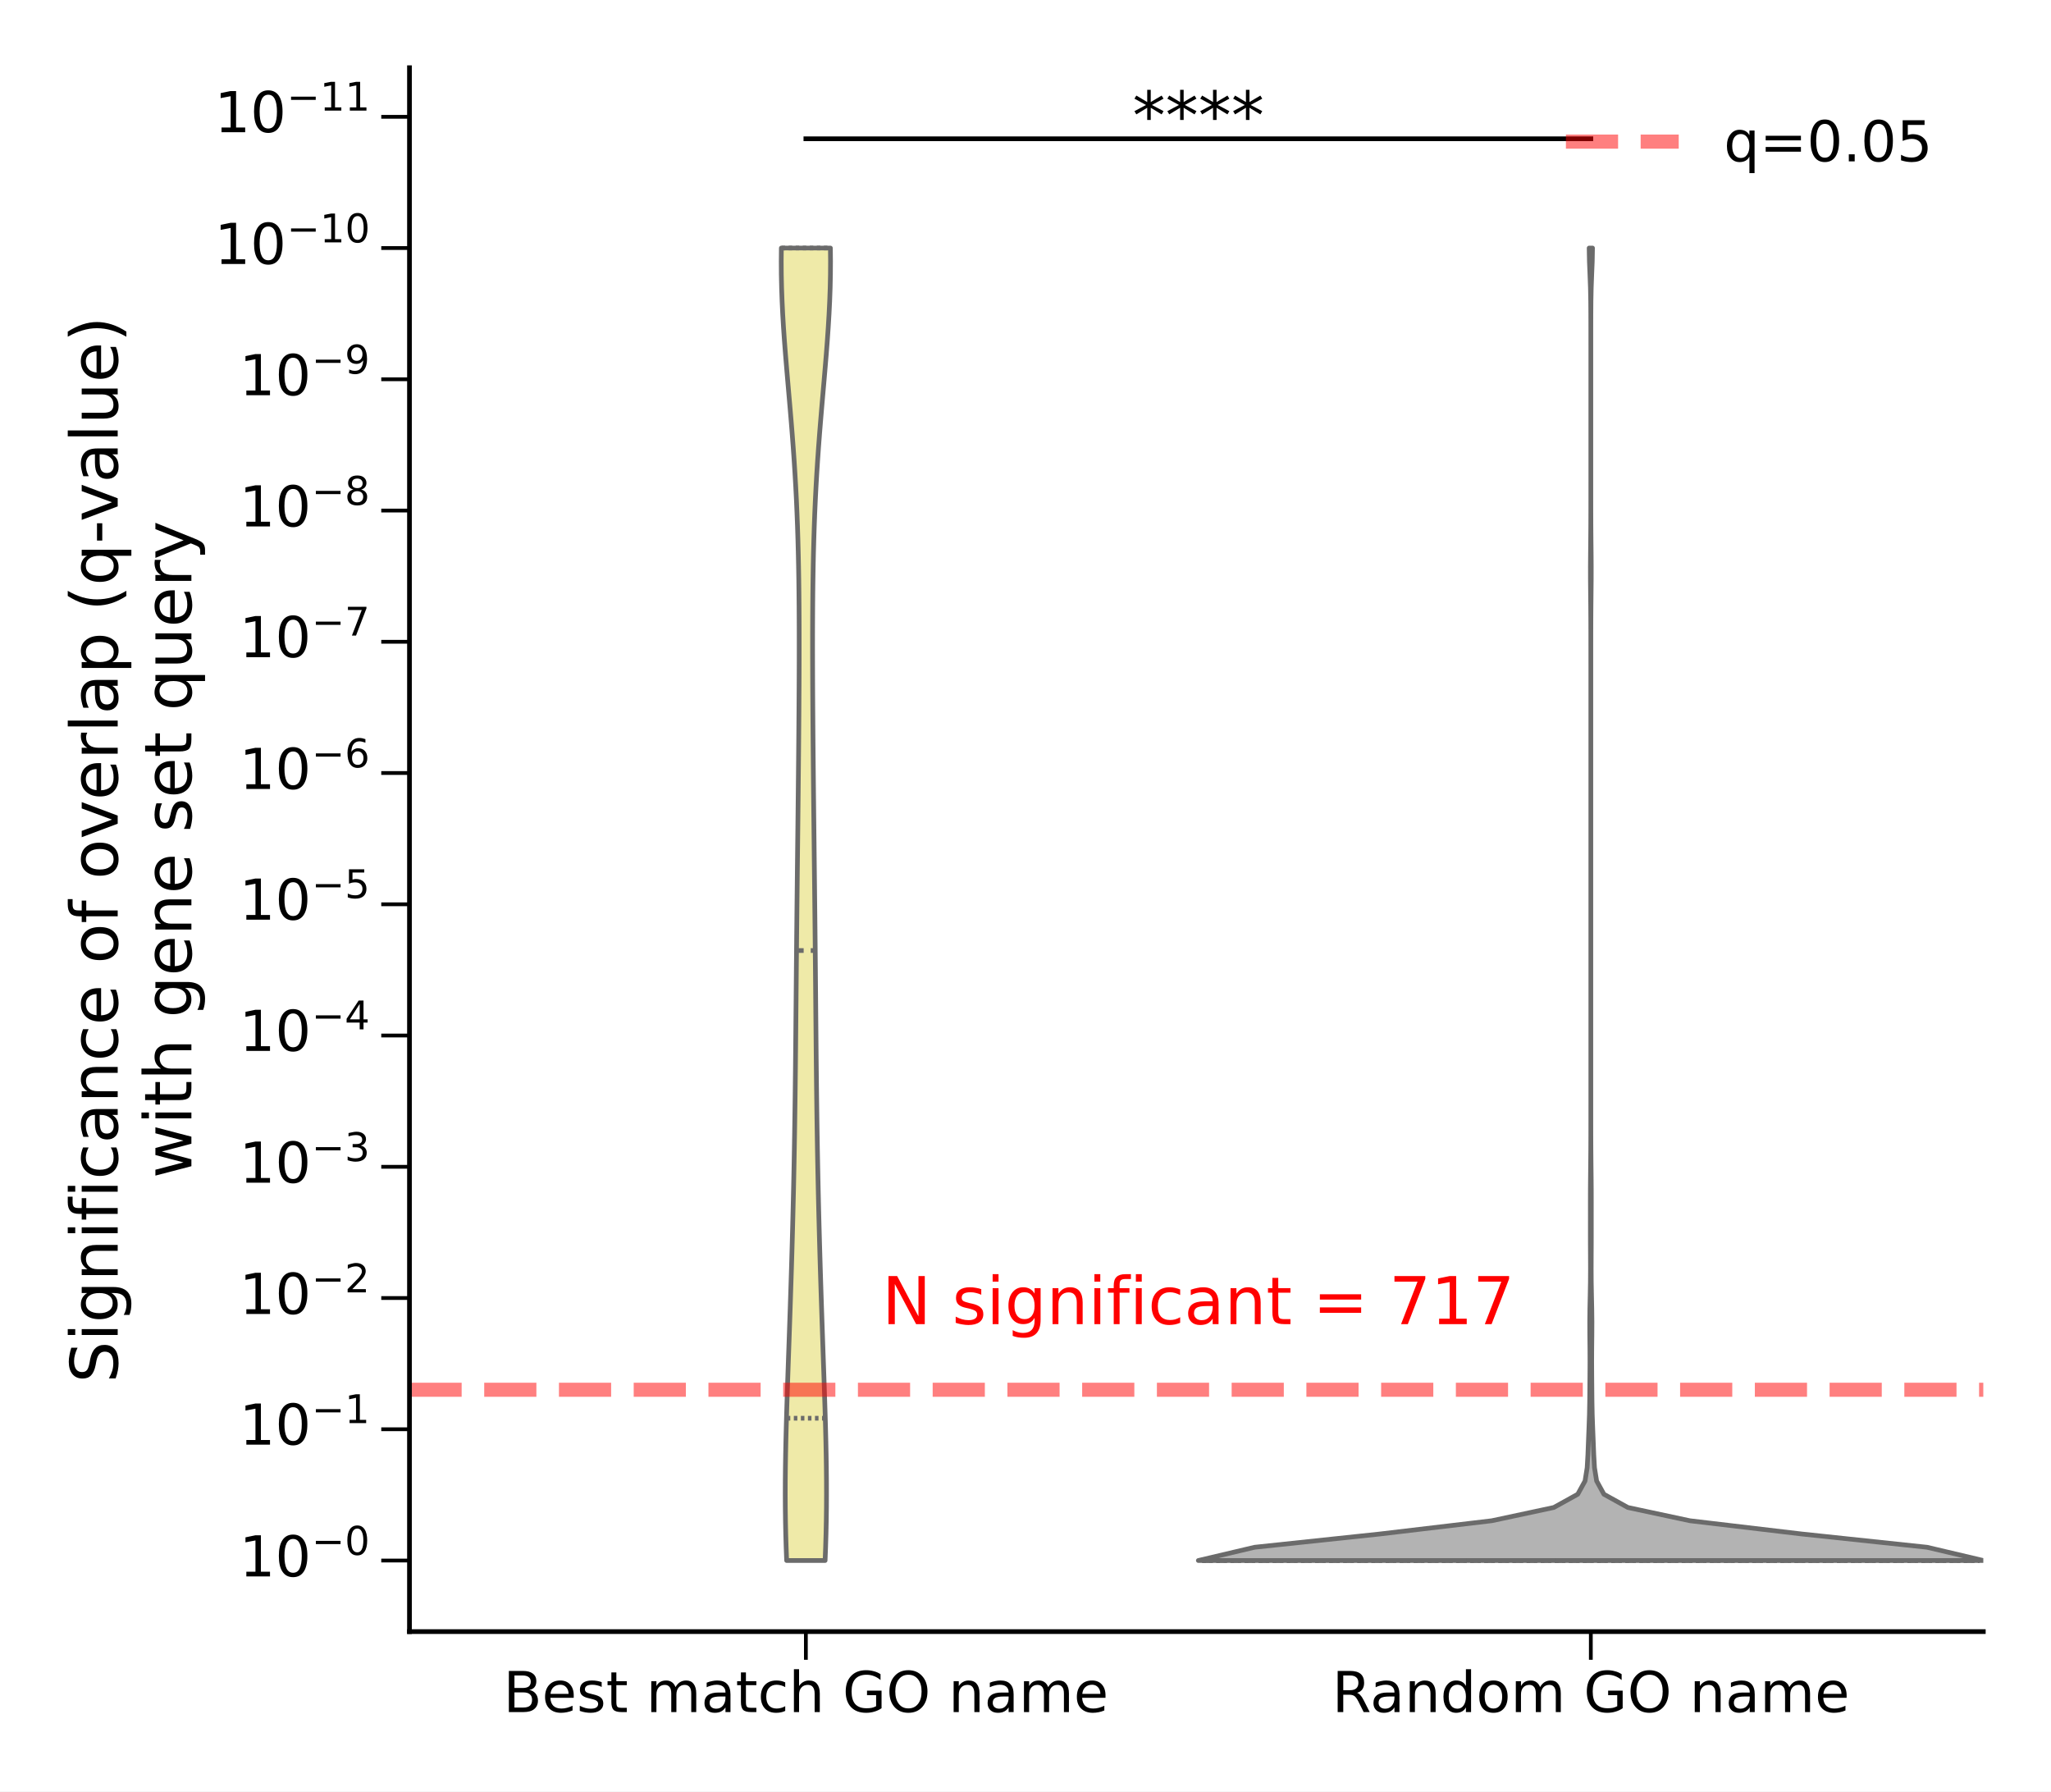
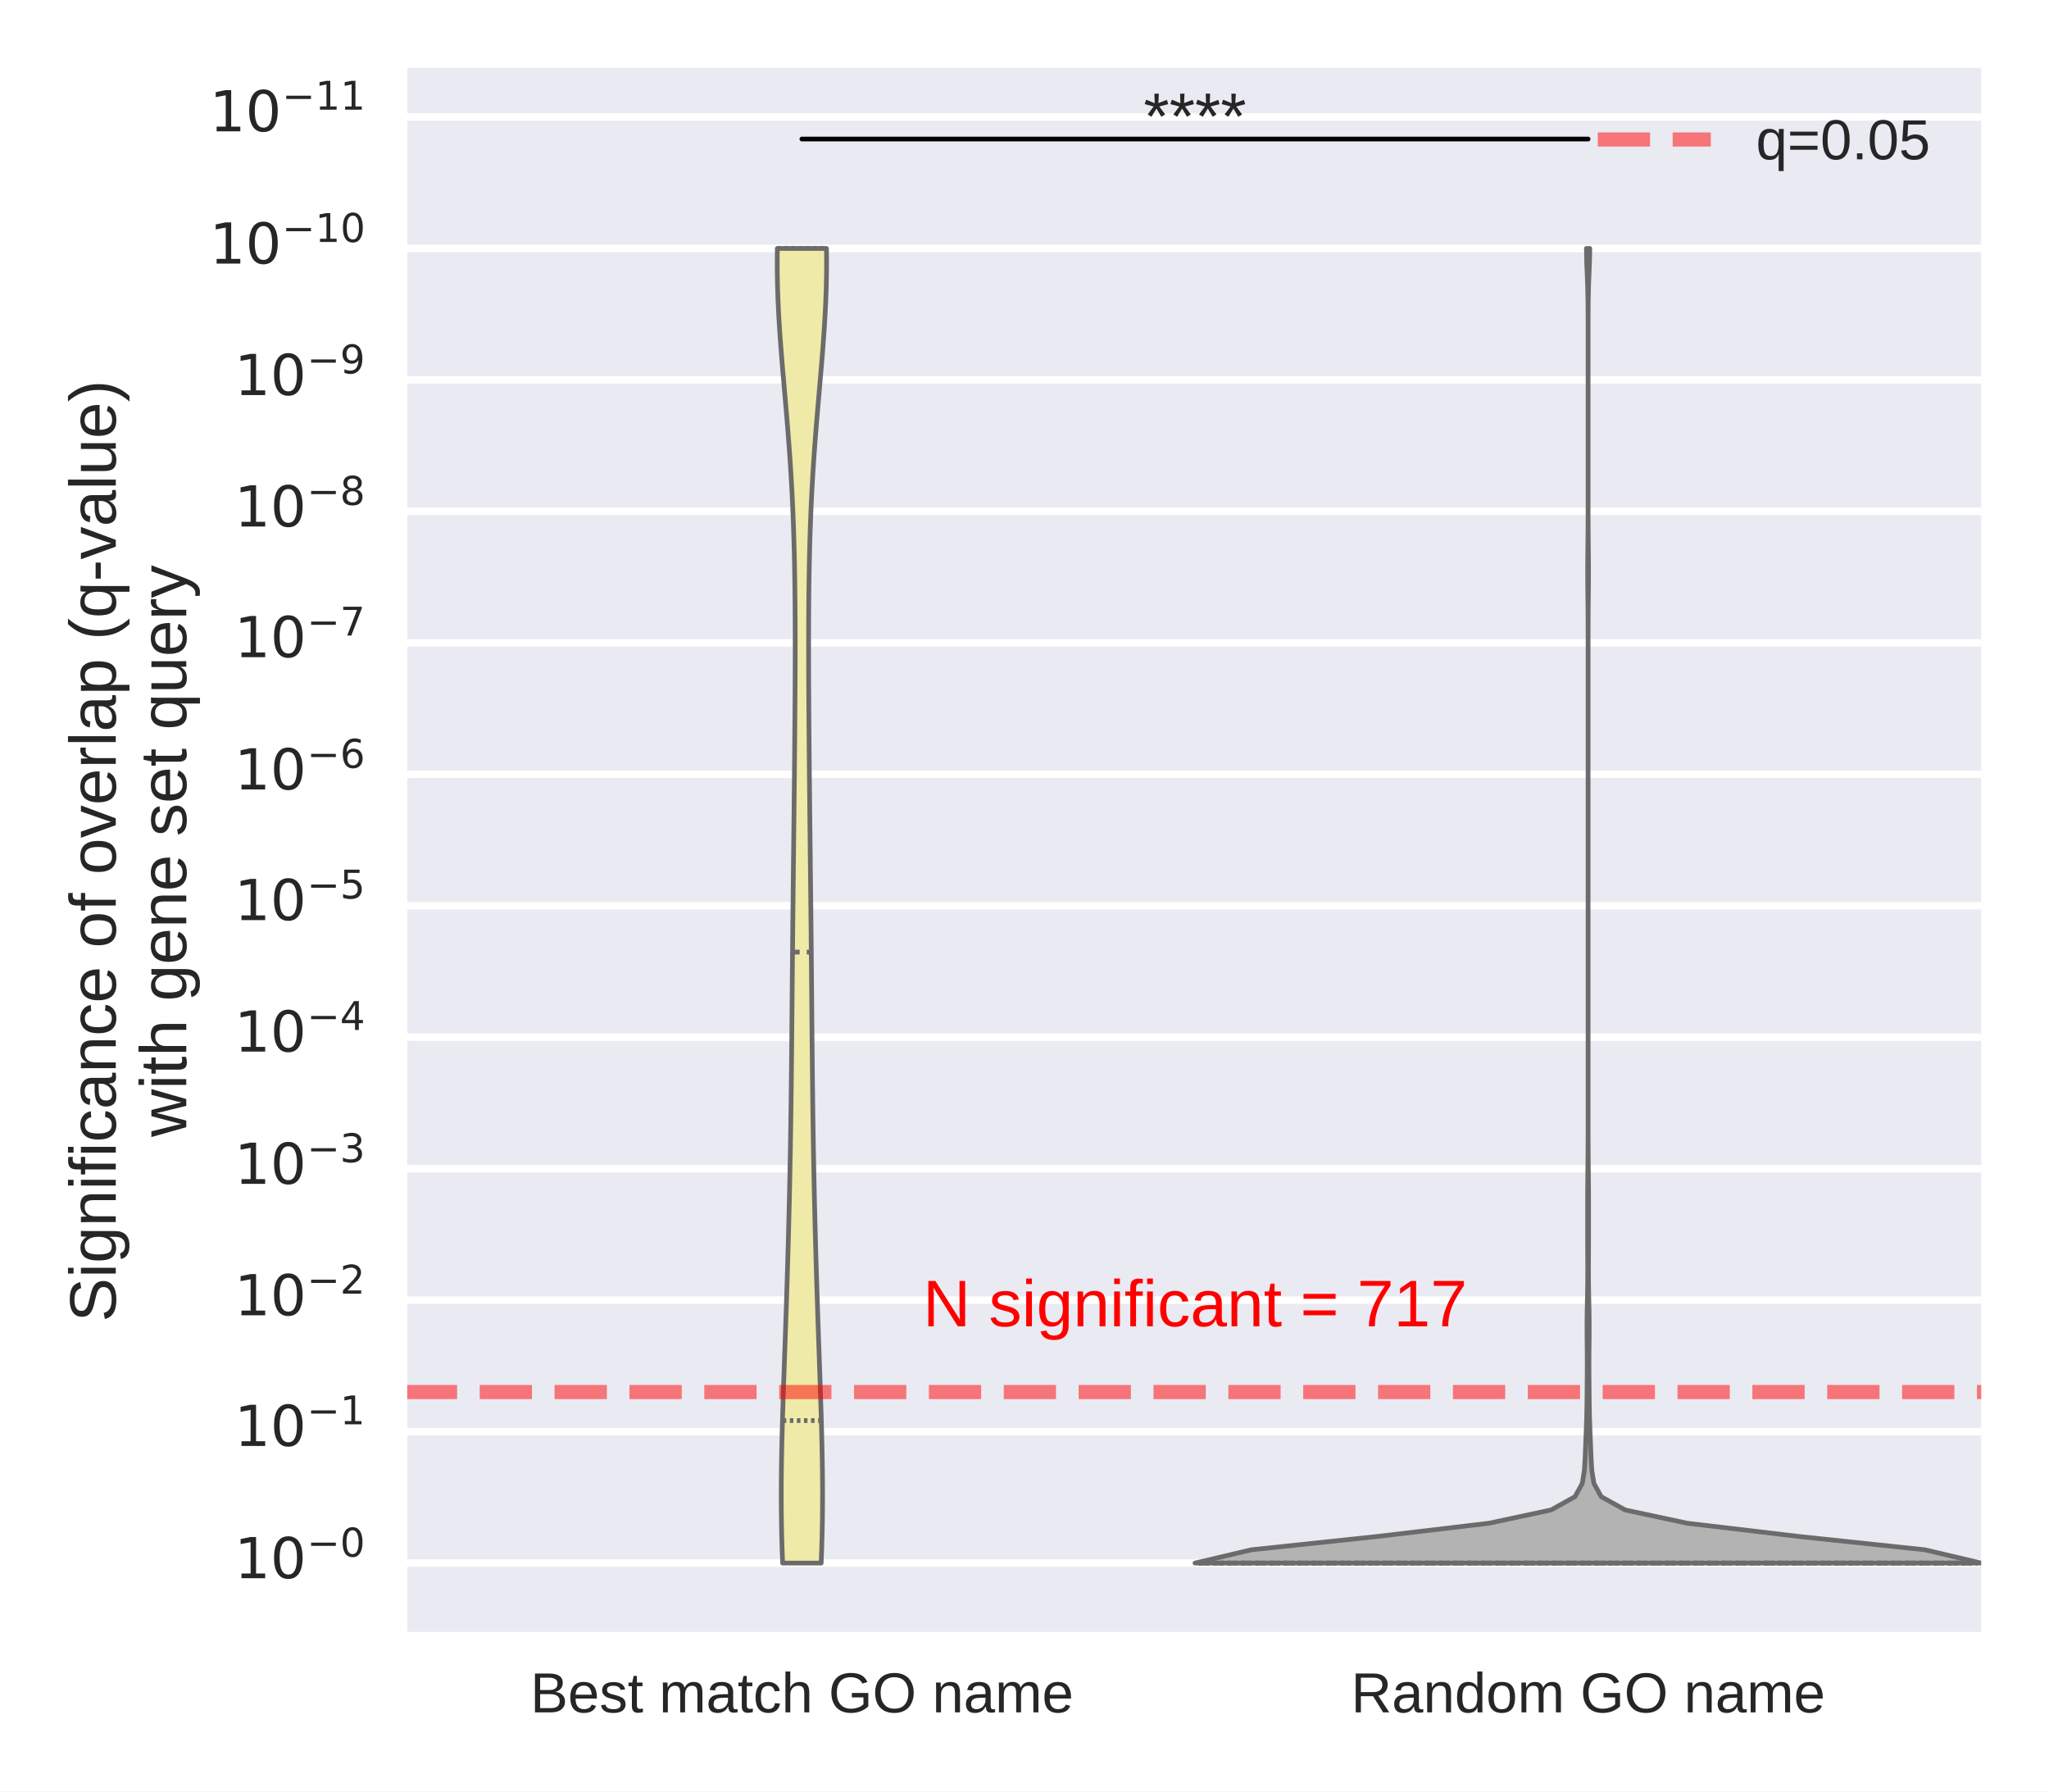
- <svg xmlns="http://www.w3.org/2000/svg" xmlns:xlink="http://www.w3.org/1999/xlink" width="218.153pt" height="190.527pt" viewBox="0 0 218.153 190.527" version="1.1">
+ <svg xmlns="http://www.w3.org/2000/svg" xmlns:xlink="http://www.w3.org/1999/xlink" width="217.595pt" height="190.207pt" viewBox="0 0 217.595 190.207" version="1.1">
  <defs>
    <style type="text/css">*{stroke-linejoin: round; stroke-linecap: butt}</style>
  </defs>
  <g id="figure_1">
    <g id="patch_1">
-       <path d="M 0 190.527  L 218.153 190.527  L 218.153 0  L 0 0  z " style="fill: #ffffff" />
+       <path d="M 0 190.207  L 217.595 190.207  L 217.595 0  L 0 0  z " style="fill: #ffffff" />
    </g>
    <g id="axes_1">
      <g id="patch_2">
-         <path d="M 43.553 173.52  L 210.953 173.52  L 210.953 7.2  L 43.553 7.2  z " style="fill: #ffffff" />
+         <path d="M 42.995 173.52  L 210.395 173.52  L 210.395 7.2  L 42.995 7.2  z " style="fill: #eaeaf2" />
+       </g>
+       <g id="matplotlib.axis_1">
+         <g id="xtick_1">
+           <g id="text_1">
+             <text style="fill: #262626; font: 6px 'Arial', 'DejaVu Sans', 'Liberation Sans', 'Bitstream Vera Sans', sans-serif; text-anchor: middle" x="85.158" y="181.815" transform="rotate(-0 85.158 181.8147)">Best match GO name</text>
+           </g>
+         </g>
+         <g id="xtick_2">
+           <g id="text_2">
+             <text style="fill: #262626; font: 6px 'Arial', 'DejaVu Sans', 'Liberation Sans', 'Bitstream Vera Sans', sans-serif; text-anchor: middle" x="168.649" y="181.815" transform="rotate(-0 168.6493 181.8147)">Random GO name</text>
+           </g>
+         </g>
+       </g>
+       <g id="matplotlib.axis_2">
+         <g id="ytick_1">
+           <g id="line2d_1">
+             <path d="M 42.995 165.96  L 210.395 165.96  " clip-path="url(#pda6557bf85)" style="fill: none; stroke: #ffffff; stroke-width: 0.8; stroke-linecap: round" />
+           </g>
+           <g id="text_3">
+             <g style="fill: #262626" transform="translate(24.89491 168.1538)">
+               <text>
+                 <tspan style="font: 6px 'DejaVu Sans'" x="0 3.817" y="-0.586">10</tspan>
+                 <tspan style="font: 4.2px 'DejaVu Sans'" x="7.692 11.211" y="-2.883">−0</tspan>
+               </text>
+             </g>
+           </g>
+         </g>
+         <g id="ytick_2">
+           <g id="line2d_2">
+             <path d="M 42.995 152.002  L 210.395 152.002  " clip-path="url(#pda6557bf85)" style="fill: none; stroke: #ffffff; stroke-width: 0.8; stroke-linecap: round" />
+           </g>
+           <g id="text_4">
+             <g style="fill: #262626" transform="translate(24.89491 154.1656)">
+               <text>
+                 <tspan style="font: 6px 'DejaVu Sans'" x="0 3.817" y="-0.641">10</tspan>
+                 <tspan style="font: 4.2px 'DejaVu Sans'" x="7.692 11.211" y="-2.938">−1</tspan>
+               </text>
+             </g>
+           </g>
+         </g>
+         <g id="ytick_3">
+           <g id="line2d_3">
+             <path d="M 42.995 138.044  L 210.395 138.044  " clip-path="url(#pda6557bf85)" style="fill: none; stroke: #ffffff; stroke-width: 0.8; stroke-linecap: round" />
+           </g>
+           <g id="text_5">
+             <g style="fill: #262626" transform="translate(24.89491 140.2375)">
+               <text>
+                 <tspan style="font: 6px 'DejaVu Sans'" x="0 3.817" y="-0.586">10</tspan>
+                 <tspan style="font: 4.2px 'DejaVu Sans'" x="7.692 11.211" y="-2.883">−2</tspan>
+               </text>
+             </g>
+           </g>
+         </g>
+         <g id="ytick_4">
+           <g id="line2d_4">
+             <path d="M 42.995 124.086  L 210.395 124.086  " clip-path="url(#pda6557bf85)" style="fill: none; stroke: #ffffff; stroke-width: 0.8; stroke-linecap: round" />
+           </g>
+           <g id="text_6">
+             <g style="fill: #262626" transform="translate(24.89491 126.2794)">
+               <text>
+                 <tspan style="font: 6px 'DejaVu Sans'" x="0 3.817" y="-0.586">10</tspan>
+                 <tspan style="font: 4.2px 'DejaVu Sans'" x="7.692 11.211" y="-2.883">−3</tspan>
+               </text>
+             </g>
+           </g>
+         </g>
+         <g id="ytick_5">
+           <g id="line2d_5">
+             <path d="M 42.995 110.127  L 210.395 110.127  " clip-path="url(#pda6557bf85)" style="fill: none; stroke: #ffffff; stroke-width: 0.8; stroke-linecap: round" />
+           </g>
+           <g id="text_7">
+             <g style="fill: #262626" transform="translate(24.89491 112.2912)">
+               <text>
+                 <tspan style="font: 6px 'DejaVu Sans'" x="0 3.817" y="-0.641">10</tspan>
+                 <tspan style="font: 4.2px 'DejaVu Sans'" x="7.692 11.211" y="-2.938">−4</tspan>
+               </text>
+             </g>
+           </g>
+         </g>
+         <g id="ytick_6">
+           <g id="line2d_6">
+             <path d="M 42.995 96.169  L 210.395 96.169  " clip-path="url(#pda6557bf85)" style="fill: none; stroke: #ffffff; stroke-width: 0.8; stroke-linecap: round" />
+           </g>
+           <g id="text_8">
+             <g style="fill: #262626" transform="translate(24.89491 98.33312)">
+               <text>
+                 <tspan style="font: 6px 'DejaVu Sans'" x="0 3.817" y="-0.641">10</tspan>
+                 <tspan style="font: 4.2px 'DejaVu Sans'" x="7.692 11.211" y="-2.938">−5</tspan>
+               </text>
+             </g>
+           </g>
+         </g>
+         <g id="ytick_7">
+           <g id="line2d_7">
+             <path d="M 42.995 82.211  L 210.395 82.211  " clip-path="url(#pda6557bf85)" style="fill: none; stroke: #ffffff; stroke-width: 0.8; stroke-linecap: round" />
+           </g>
+           <g id="text_9">
+             <g style="fill: #262626" transform="translate(24.89491 84.405)">
+               <text>
+                 <tspan style="font: 6px 'DejaVu Sans'" x="0 3.817" y="-0.586">10</tspan>
+                 <tspan style="font: 4.2px 'DejaVu Sans'" x="7.692 11.211" y="-2.883">−6</tspan>
+               </text>
+             </g>
+           </g>
+         </g>
+         <g id="ytick_8">
+           <g id="line2d_8">
+             <path d="M 42.995 68.253  L 210.395 68.253  " clip-path="url(#pda6557bf85)" style="fill: none; stroke: #ffffff; stroke-width: 0.8; stroke-linecap: round" />
+           </g>
+           <g id="text_10">
+             <g style="fill: #262626" transform="translate(24.89491 70.41687)">
+               <text>
+                 <tspan style="font: 6px 'DejaVu Sans'" x="0 3.817" y="-0.641">10</tspan>
+                 <tspan style="font: 4.2px 'DejaVu Sans'" x="7.692 11.211" y="-2.938">−7</tspan>
+               </text>
+             </g>
+           </g>
+         </g>
+         <g id="ytick_9">
+           <g id="line2d_9">
+             <path d="M 42.995 54.295  L 210.395 54.295  " clip-path="url(#pda6557bf85)" style="fill: none; stroke: #ffffff; stroke-width: 0.8; stroke-linecap: round" />
+           </g>
+           <g id="text_11">
+             <g style="fill: #262626" transform="translate(24.89491 56.48875)">
+               <text>
+                 <tspan style="font: 6px 'DejaVu Sans'" x="0 3.817" y="-0.586">10</tspan>
+                 <tspan style="font: 4.2px 'DejaVu Sans'" x="7.692 11.211" y="-2.883">−8</tspan>
+               </text>
+             </g>
+           </g>
+         </g>
+         <g id="ytick_10">
+           <g id="line2d_10">
+             <path d="M 42.995 40.337  L 210.395 40.337  " clip-path="url(#pda6557bf85)" style="fill: none; stroke: #ffffff; stroke-width: 0.8; stroke-linecap: round" />
+           </g>
+           <g id="text_12">
+             <g style="fill: #262626" transform="translate(24.89491 42.53062)">
+               <text>
+                 <tspan style="font: 6px 'DejaVu Sans'" x="0 3.817" y="-0.586">10</tspan>
+                 <tspan style="font: 4.2px 'DejaVu Sans'" x="7.692 11.211" y="-2.883">−9</tspan>
+               </text>
+             </g>
+           </g>
+         </g>
+         <g id="ytick_11">
+           <g id="line2d_11">
+             <path d="M 42.995 26.379  L 210.395 26.379  " clip-path="url(#pda6557bf85)" style="fill: none; stroke: #ffffff; stroke-width: 0.8; stroke-linecap: round" />
+           </g>
+           <g id="text_13">
+             <g style="fill: #262626" transform="translate(22.25491 28.57249)">
+               <text>
+                 <tspan style="font: 6px 'DejaVu Sans'" x="0 3.817" y="-0.586">10</tspan>
+                 <tspan style="font: 4.2px 'DejaVu Sans'" x="7.692 11.211 13.883" y="-2.883">−10</tspan>
+               </text>
+             </g>
+           </g>
+         </g>
+         <g id="ytick_12">
+           <g id="line2d_12">
+             <path d="M 42.995 12.421  L 210.395 12.421  " clip-path="url(#pda6557bf85)" style="fill: none; stroke: #ffffff; stroke-width: 0.8; stroke-linecap: round" />
+           </g>
+           <g id="text_14">
+             <g style="fill: #262626" transform="translate(22.25491 14.58437)">
+               <text>
+                 <tspan style="font: 6px 'DejaVu Sans'" x="0 3.817" y="-0.641">10</tspan>
+                 <tspan style="font: 4.2px 'DejaVu Sans'" x="7.692 11.211 13.883" y="-2.938">−11</tspan>
+               </text>
+             </g>
+           </g>
+         </g>
+         <g id="text_15">
+           <text style="fill: #262626; font: 7px 'Arial', 'DejaVu Sans', 'Liberation Sans', 'Bitstream Vera Sans', sans-serif" transform="translate(12.29578 140.3548) rotate(-90)">Significance of overlap (q-value)</text>
+           <text style="fill: #262626; font: 7px 'Arial', 'DejaVu Sans', 'Liberation Sans', 'Bitstream Vera Sans', sans-serif" transform="translate(19.78162 120.7094) rotate(-90)">with gene set query</text>
+         </g>
      </g>
      <g id="PolyCollection_1">
        <defs>
-           <path id="md08fbf733b" d="M 87.761 -24.567  L 83.671 -24.567  L 83.617 -25.977  L 83.575 -27.387  L 83.546 -28.797  L 83.528 -30.207  L 83.521 -31.616  L 83.525 -33.026  L 83.539 -34.436  L 83.561 -35.846  L 83.59 -37.256  L 83.625 -38.666  L 83.665 -40.076  L 83.708 -41.486  L 83.754 -42.896  L 83.802 -44.306  L 83.851 -45.716  L 83.901 -47.125  L 83.95 -48.535  L 83.998 -49.945  L 84.046 -51.355  L 84.092 -52.765  L 84.137 -54.175  L 84.181 -55.585  L 84.223 -56.995  L 84.263 -58.405  L 84.301 -59.815  L 84.337 -61.225  L 84.371 -62.634  L 84.404 -64.044  L 84.434 -65.454  L 84.462 -66.864  L 84.488 -68.274  L 84.511 -69.684  L 84.533 -71.094  L 84.553 -72.504  L 84.572 -73.914  L 84.588 -75.324  L 84.604 -76.734  L 84.618 -78.144  L 84.632 -79.553  L 84.645 -80.963  L 84.657 -82.373  L 84.67 -83.783  L 84.682 -85.193  L 84.695 -86.603  L 84.707 -88.013  L 84.721 -89.423  L 84.734 -90.833  L 84.749 -92.243  L 84.763 -93.653  L 84.778 -95.062  L 84.794 -96.472  L 84.809 -97.882  L 84.825 -99.292  L 84.841 -100.702  L 84.857 -102.112  L 84.872 -103.522  L 84.887 -104.932  L 84.902 -106.342  L 84.916 -107.752  L 84.93 -109.162  L 84.943 -110.571  L 84.955 -111.981  L 84.966 -113.391  L 84.977 -114.801  L 84.985 -116.211  L 84.993 -117.621  L 84.999 -119.031  L 85.003 -120.441  L 85.004 -121.851  L 85.003 -123.261  L 84.999 -124.671  L 84.991 -126.081  L 84.978 -127.49  L 84.961 -128.9  L 84.937 -130.31  L 84.907 -131.72  L 84.87 -133.13  L 84.825 -134.54  L 84.771 -135.95  L 84.709 -137.36  L 84.637 -138.77  L 84.555 -140.18  L 84.465 -141.59  L 84.366 -142.999  L 84.259 -144.409  L 84.145 -145.819  L 84.026 -147.229  L 83.904 -148.639  L 83.782 -150.049  L 83.661 -151.459  L 83.545 -152.869  L 83.436 -154.279  L 83.338 -155.689  L 83.253 -157.099  L 83.185 -158.508  L 83.134 -159.918  L 83.103 -161.328  L 83.094 -162.738  L 83.107 -164.148  L 88.325 -164.148  L 88.325 -164.148  L 88.338 -162.738  L 88.329 -161.328  L 88.299 -159.918  L 88.248 -158.508  L 88.179 -157.099  L 88.094 -155.689  L 87.996 -154.279  L 87.888 -152.869  L 87.771 -151.459  L 87.651 -150.049  L 87.528 -148.639  L 87.406 -147.229  L 87.288 -145.819  L 87.174 -144.409  L 87.067 -142.999  L 86.968 -141.59  L 86.877 -140.18  L 86.796 -138.77  L 86.724 -137.36  L 86.661 -135.95  L 86.608 -134.54  L 86.563 -133.13  L 86.525 -131.72  L 86.495 -130.31  L 86.472 -128.9  L 86.454 -127.49  L 86.442 -126.081  L 86.434 -124.671  L 86.429 -123.261  L 86.428 -121.851  L 86.43 -120.441  L 86.434 -119.031  L 86.439 -117.621  L 86.447 -116.211  L 86.456 -114.801  L 86.466 -113.391  L 86.477 -111.981  L 86.489 -110.571  L 86.502 -109.162  L 86.516 -107.752  L 86.53 -106.342  L 86.545 -104.932  L 86.56 -103.522  L 86.576 -102.112  L 86.592 -100.702  L 86.607 -99.292  L 86.623 -97.882  L 86.639 -96.472  L 86.654 -95.062  L 86.669 -93.653  L 86.684 -92.243  L 86.698 -90.833  L 86.712 -89.423  L 86.725 -88.013  L 86.738 -86.603  L 86.751 -85.193  L 86.763 -83.783  L 86.775 -82.373  L 86.788 -80.963  L 86.801 -79.553  L 86.814 -78.144  L 86.829 -76.734  L 86.844 -75.324  L 86.861 -73.914  L 86.879 -72.504  L 86.899 -71.094  L 86.921 -69.684  L 86.945 -68.274  L 86.971 -66.864  L 86.999 -65.454  L 87.029 -64.044  L 87.061 -62.634  L 87.095 -61.225  L 87.132 -59.815  L 87.17 -58.405  L 87.21 -56.995  L 87.252 -55.585  L 87.295 -54.175  L 87.34 -52.765  L 87.387 -51.355  L 87.434 -49.945  L 87.483 -48.535  L 87.532 -47.125  L 87.581 -45.716  L 87.63 -44.306  L 87.678 -42.896  L 87.724 -41.486  L 87.768 -40.076  L 87.808 -38.666  L 87.843 -37.256  L 87.872 -35.846  L 87.894 -34.436  L 87.907 -33.026  L 87.911 -31.616  L 87.905 -30.207  L 87.887 -28.797  L 87.857 -27.387  L 87.815 -25.977  L 87.761 -24.567  z " style="stroke: #6b6b6b; stroke-width: 0.5" />
+           <path id="mf0dde61cb4" d="M 87.203 -24.247  L 83.113 -24.247  L 83.059 -25.657  L 83.017 -27.067  L 82.988 -28.477  L 82.97 -29.887  L 82.963 -31.297  L 82.967 -32.707  L 82.981 -34.117  L 83.003 -35.526  L 83.032 -36.936  L 83.067 -38.346  L 83.106 -39.756  L 83.15 -41.166  L 83.196 -42.576  L 83.244 -43.986  L 83.293 -45.396  L 83.342 -46.806  L 83.392 -48.216  L 83.44 -49.626  L 83.488 -51.036  L 83.534 -52.445  L 83.579 -53.855  L 83.622 -55.265  L 83.664 -56.675  L 83.704 -58.085  L 83.743 -59.495  L 83.779 -60.905  L 83.813 -62.315  L 83.845 -63.725  L 83.875 -65.135  L 83.903 -66.545  L 83.929 -67.954  L 83.953 -69.364  L 83.975 -70.774  L 83.995 -72.184  L 84.013 -73.594  L 84.03 -75.004  L 84.046 -76.414  L 84.06 -77.824  L 84.074 -79.234  L 84.087 -80.644  L 84.099 -82.054  L 84.111 -83.463  L 84.124 -84.873  L 84.136 -86.283  L 84.149 -87.693  L 84.162 -89.103  L 84.176 -90.513  L 84.19 -91.923  L 84.205 -93.333  L 84.22 -94.743  L 84.235 -96.153  L 84.251 -97.563  L 84.267 -98.973  L 84.283 -100.382  L 84.298 -101.792  L 84.314 -103.202  L 84.329 -104.612  L 84.344 -106.022  L 84.358 -107.432  L 84.372 -108.842  L 84.385 -110.252  L 84.397 -111.662  L 84.408 -113.072  L 84.418 -114.482  L 84.427 -115.891  L 84.435 -117.301  L 84.441 -118.711  L 84.445 -120.121  L 84.446 -121.531  L 84.445 -122.941  L 84.441 -124.351  L 84.432 -125.761  L 84.42 -127.171  L 84.402 -128.581  L 84.379 -129.991  L 84.349 -131.4  L 84.312 -132.81  L 84.267 -134.22  L 84.213 -135.63  L 84.15 -137.04  L 84.078 -138.45  L 83.997 -139.86  L 83.907 -141.27  L 83.807 -142.68  L 83.7 -144.09  L 83.587 -145.5  L 83.468 -146.91  L 83.346 -148.319  L 83.224 -149.729  L 83.103 -151.139  L 82.987 -152.549  L 82.878 -153.959  L 82.78 -155.369  L 82.695 -156.779  L 82.626 -158.189  L 82.576 -159.599  L 82.545 -161.009  L 82.536 -162.419  L 82.549 -163.828  L 87.767 -163.828  L 87.767 -163.828  L 87.78 -162.419  L 87.771 -161.009  L 87.74 -159.599  L 87.69 -158.189  L 87.621 -156.779  L 87.536 -155.369  L 87.438 -153.959  L 87.329 -152.549  L 87.213 -151.139  L 87.092 -149.729  L 86.97 -148.319  L 86.848 -146.91  L 86.729 -145.5  L 86.616 -144.09  L 86.509 -142.68  L 86.409 -141.27  L 86.319 -139.86  L 86.238 -138.45  L 86.166 -137.04  L 86.103 -135.63  L 86.049 -134.22  L 86.004 -132.81  L 85.967 -131.4  L 85.937 -129.991  L 85.914 -128.581  L 85.896 -127.171  L 85.884 -125.761  L 85.875 -124.351  L 85.871 -122.941  L 85.87 -121.531  L 85.871 -120.121  L 85.875 -118.711  L 85.881 -117.301  L 85.889 -115.891  L 85.898 -114.482  L 85.908 -113.072  L 85.919 -111.662  L 85.931 -110.252  L 85.944 -108.842  L 85.958 -107.432  L 85.972 -106.022  L 85.987 -104.612  L 86.002 -103.202  L 86.018 -101.792  L 86.033 -100.382  L 86.049 -98.973  L 86.065 -97.563  L 86.081 -96.153  L 86.096 -94.743  L 86.111 -93.333  L 86.126 -91.923  L 86.14 -90.513  L 86.154 -89.103  L 86.167 -87.693  L 86.18 -86.283  L 86.192 -84.873  L 86.205 -83.463  L 86.217 -82.054  L 86.229 -80.644  L 86.242 -79.234  L 86.256 -77.824  L 86.27 -76.414  L 86.286 -75.004  L 86.303 -73.594  L 86.321 -72.184  L 86.341 -70.774  L 86.363 -69.364  L 86.387 -67.954  L 86.413 -66.545  L 86.441 -65.135  L 86.471 -63.725  L 86.503 -62.315  L 86.537 -60.905  L 86.573 -59.495  L 86.612 -58.085  L 86.652 -56.675  L 86.694 -55.265  L 86.737 -53.855  L 86.782 -52.445  L 86.828 -51.036  L 86.876 -49.626  L 86.924 -48.216  L 86.974 -46.806  L 87.023 -45.396  L 87.072 -43.986  L 87.12 -42.576  L 87.166 -41.166  L 87.21 -39.756  L 87.249 -38.346  L 87.284 -36.936  L 87.313 -35.526  L 87.335 -34.117  L 87.349 -32.707  L 87.353 -31.297  L 87.346 -29.887  L 87.328 -28.477  L 87.299 -27.067  L 87.257 -25.657  L 87.203 -24.247  z " style="stroke: #6b6b6b; stroke-width: 0.5" />
        </defs>
-         <g clip-path="url(#p5c13a799b7)">
-           <use xlink:href="#md08fbf733b" x="0" y="190.527" style="fill: #efeaa8; stroke: #6b6b6b; stroke-width: 0.5" />
+         <g clip-path="url(#pda6557bf85)">
+           <use xlink:href="#mf0dde61cb4" x="0" y="190.207" style="fill: #efeaa8; stroke: #6b6b6b; stroke-width: 0.5" />
        </g>
      </g>
      <g id="PolyCollection_2">
        <defs>
-           <path id="m10fd017197" d="M 210.953 -24.567  L 127.462 -24.567  L 133.445 -25.977  L 146.76 -27.387  L 158.673 -28.797  L 165.27 -30.207  L 167.816 -31.616  L 168.591 -33.026  L 168.817 -34.436  L 168.897 -35.846  L 168.951 -37.256  L 169.008 -38.666  L 169.058 -40.076  L 169.085 -41.486  L 169.098 -42.896  L 169.11 -44.306  L 169.118 -45.716  L 169.111 -47.125  L 169.096 -48.535  L 169.09 -49.945  L 169.106 -51.355  L 169.137 -52.765  L 169.162 -54.175  L 169.17 -55.585  L 169.165 -56.995  L 169.158 -58.405  L 169.157 -59.815  L 169.158 -61.225  L 169.157 -62.634  L 169.16 -64.044  L 169.172 -65.454  L 169.187 -66.864  L 169.199 -68.274  L 169.205 -69.684  L 169.207 -71.094  L 169.207 -72.504  L 169.208 -73.914  L 169.208 -75.324  L 169.208 -76.734  L 169.208 -78.144  L 169.208 -79.553  L 169.208 -80.963  L 169.208 -82.373  L 169.208 -83.783  L 169.208 -85.193  L 169.208 -86.603  L 169.208 -88.013  L 169.208 -89.423  L 169.208 -90.833  L 169.208 -92.243  L 169.208 -93.653  L 169.208 -95.062  L 169.208 -96.472  L 169.208 -97.882  L 169.208 -99.292  L 169.208 -100.702  L 169.208 -102.112  L 169.208 -103.522  L 169.208 -104.932  L 169.208 -106.342  L 169.208 -107.752  L 169.208 -109.162  L 169.208 -110.571  L 169.208 -111.981  L 169.208 -113.391  L 169.208 -114.801  L 169.208 -116.211  L 169.208 -117.621  L 169.208 -119.031  L 169.207 -120.441  L 169.207 -121.851  L 169.206 -123.261  L 169.202 -124.671  L 169.193 -126.081  L 169.179 -127.49  L 169.166 -128.9  L 169.164 -130.31  L 169.175 -131.72  L 169.189 -133.13  L 169.2 -134.54  L 169.205 -135.95  L 169.207 -137.36  L 169.207 -138.77  L 169.208 -140.18  L 169.208 -141.59  L 169.208 -142.999  L 169.208 -144.409  L 169.208 -145.819  L 169.208 -147.229  L 169.208 -148.639  L 169.208 -150.049  L 169.208 -151.459  L 169.208 -152.869  L 169.207 -154.279  L 169.207 -155.689  L 169.204 -157.099  L 169.194 -158.508  L 169.166 -159.918  L 169.114 -161.328  L 169.056 -162.738  L 169.03 -164.148  L 169.385 -164.148  L 169.385 -164.148  L 169.359 -162.738  L 169.301 -161.328  L 169.249 -159.918  L 169.221 -158.508  L 169.211 -157.099  L 169.208 -155.689  L 169.208 -154.279  L 169.208 -152.869  L 169.208 -151.459  L 169.208 -150.049  L 169.208 -148.639  L 169.208 -147.229  L 169.208 -145.819  L 169.208 -144.409  L 169.208 -142.999  L 169.208 -141.59  L 169.208 -140.18  L 169.208 -138.77  L 169.208 -137.36  L 169.21 -135.95  L 169.215 -134.54  L 169.226 -133.13  L 169.241 -131.72  L 169.251 -130.31  L 169.249 -128.9  L 169.236 -127.49  L 169.222 -126.081  L 169.213 -124.671  L 169.209 -123.261  L 169.208 -121.851  L 169.208 -120.441  L 169.208 -119.031  L 169.208 -117.621  L 169.208 -116.211  L 169.208 -114.801  L 169.208 -113.391  L 169.208 -111.981  L 169.208 -110.571  L 169.208 -109.162  L 169.208 -107.752  L 169.208 -106.342  L 169.208 -104.932  L 169.208 -103.522  L 169.208 -102.112  L 169.208 -100.702  L 169.208 -99.292  L 169.208 -97.882  L 169.208 -96.472  L 169.208 -95.062  L 169.208 -93.653  L 169.208 -92.243  L 169.208 -90.833  L 169.208 -89.423  L 169.208 -88.013  L 169.208 -86.603  L 169.208 -85.193  L 169.208 -83.783  L 169.208 -82.373  L 169.208 -80.963  L 169.208 -79.553  L 169.208 -78.144  L 169.208 -76.734  L 169.208 -75.324  L 169.208 -73.914  L 169.208 -72.504  L 169.208 -71.094  L 169.21 -69.684  L 169.216 -68.274  L 169.228 -66.864  L 169.243 -65.454  L 169.255 -64.044  L 169.258 -62.634  L 169.257 -61.225  L 169.258 -59.815  L 169.257 -58.405  L 169.25 -56.995  L 169.245 -55.585  L 169.253 -54.175  L 169.279 -52.765  L 169.309 -51.355  L 169.325 -49.945  L 169.319 -48.535  L 169.304 -47.125  L 169.298 -45.716  L 169.305 -44.306  L 169.317 -42.896  L 169.33 -41.486  L 169.357 -40.076  L 169.407 -38.666  L 169.464 -37.256  L 169.518 -35.846  L 169.598 -34.436  L 169.824 -33.026  L 170.599 -31.616  L 173.145 -30.207  L 179.742 -28.797  L 191.655 -27.387  L 204.97 -25.977  L 210.953 -24.567  z " style="stroke: #6b6b6b; stroke-width: 0.5" />
+           <path id="m8c6d85eb81" d="M 210.395 -24.247  L 126.904 -24.247  L 132.887 -25.657  L 146.202 -27.067  L 158.115 -28.477  L 164.712 -29.887  L 167.258 -31.297  L 168.033 -32.707  L 168.259 -34.117  L 168.339 -35.526  L 168.393 -36.936  L 168.45 -38.346  L 168.5 -39.756  L 168.527 -41.166  L 168.54 -42.576  L 168.552 -43.986  L 168.559 -45.396  L 168.553 -46.806  L 168.538 -48.216  L 168.532 -49.626  L 168.548 -51.036  L 168.578 -52.445  L 168.604 -53.855  L 168.612 -55.265  L 168.606 -56.675  L 168.6 -58.085  L 168.599 -59.495  L 168.6 -60.905  L 168.599 -62.315  L 168.602 -63.725  L 168.613 -65.135  L 168.629 -66.545  L 168.641 -67.954  L 168.647 -69.364  L 168.649 -70.774  L 168.649 -72.184  L 168.649 -73.594  L 168.649 -75.004  L 168.649 -76.414  L 168.649 -77.824  L 168.649 -79.234  L 168.649 -80.644  L 168.649 -82.054  L 168.649 -83.463  L 168.649 -84.873  L 168.649 -86.283  L 168.649 -87.693  L 168.649 -89.103  L 168.649 -90.513  L 168.649 -91.923  L 168.649 -93.333  L 168.649 -94.743  L 168.649 -96.153  L 168.649 -97.563  L 168.649 -98.973  L 168.649 -100.382  L 168.649 -101.792  L 168.649 -103.202  L 168.649 -104.612  L 168.649 -106.022  L 168.649 -107.432  L 168.649 -108.842  L 168.649 -110.252  L 168.649 -111.662  L 168.649 -113.072  L 168.649 -114.482  L 168.649 -115.891  L 168.649 -117.301  L 168.649 -118.711  L 168.649 -120.121  L 168.649 -121.531  L 168.648 -122.941  L 168.644 -124.351  L 168.635 -125.761  L 168.62 -127.171  L 168.608 -128.581  L 168.606 -129.991  L 168.616 -131.4  L 168.631 -132.81  L 168.642 -134.22  L 168.647 -135.63  L 168.649 -137.04  L 168.649 -138.45  L 168.649 -139.86  L 168.649 -141.27  L 168.649 -142.68  L 168.649 -144.09  L 168.649 -145.5  L 168.649 -146.91  L 168.649 -148.319  L 168.649 -149.729  L 168.649 -151.139  L 168.649 -152.549  L 168.649 -153.959  L 168.649 -155.369  L 168.646 -156.779  L 168.636 -158.189  L 168.607 -159.599  L 168.556 -161.009  L 168.498 -162.419  L 168.472 -163.828  L 168.827 -163.828  L 168.827 -163.828  L 168.801 -162.419  L 168.743 -161.009  L 168.691 -159.599  L 168.663 -158.189  L 168.652 -156.779  L 168.65 -155.369  L 168.649 -153.959  L 168.649 -152.549  L 168.649 -151.139  L 168.649 -149.729  L 168.649 -148.319  L 168.649 -146.91  L 168.649 -145.5  L 168.649 -144.09  L 168.649 -142.68  L 168.649 -141.27  L 168.649 -139.86  L 168.649 -138.45  L 168.65 -137.04  L 168.651 -135.63  L 168.657 -134.22  L 168.667 -132.81  L 168.682 -131.4  L 168.693 -129.991  L 168.691 -128.581  L 168.678 -127.171  L 168.664 -125.761  L 168.655 -124.351  L 168.651 -122.941  L 168.65 -121.531  L 168.649 -120.121  L 168.649 -118.711  L 168.649 -117.301  L 168.649 -115.891  L 168.649 -114.482  L 168.649 -113.072  L 168.649 -111.662  L 168.649 -110.252  L 168.649 -108.842  L 168.649 -107.432  L 168.649 -106.022  L 168.649 -104.612  L 168.649 -103.202  L 168.649 -101.792  L 168.649 -100.382  L 168.649 -98.973  L 168.649 -97.563  L 168.649 -96.153  L 168.649 -94.743  L 168.649 -93.333  L 168.649 -91.923  L 168.649 -90.513  L 168.649 -89.103  L 168.649 -87.693  L 168.649 -86.283  L 168.649 -84.873  L 168.649 -83.463  L 168.649 -82.054  L 168.649 -80.644  L 168.649 -79.234  L 168.649 -77.824  L 168.649 -76.414  L 168.649 -75.004  L 168.649 -73.594  L 168.649 -72.184  L 168.65 -70.774  L 168.652 -69.364  L 168.658 -67.954  L 168.67 -66.545  L 168.685 -65.135  L 168.697 -63.725  L 168.7 -62.315  L 168.699 -60.905  L 168.699 -59.495  L 168.699 -58.085  L 168.692 -56.675  L 168.686 -55.265  L 168.694 -53.855  L 168.72 -52.445  L 168.751 -51.036  L 168.766 -49.626  L 168.761 -48.216  L 168.746 -46.806  L 168.739 -45.396  L 168.747 -43.986  L 168.759 -42.576  L 168.772 -41.166  L 168.799 -39.756  L 168.848 -38.346  L 168.906 -36.936  L 168.96 -35.526  L 169.04 -34.117  L 169.266 -32.707  L 170.041 -31.297  L 172.587 -29.887  L 179.183 -28.477  L 191.097 -27.067  L 204.412 -25.657  L 210.395 -24.247  z " style="stroke: #6b6b6b; stroke-width: 0.5" />
        </defs>
-         <g clip-path="url(#p5c13a799b7)">
-           <use xlink:href="#m10fd017197" x="0" y="190.527" style="fill: #b3b3b3; stroke: #6b6b6b; stroke-width: 0.5" />
-         </g>
-       </g>
-       <g id="matplotlib.axis_1">
-         <g id="xtick_1">
-           <g id="line2d_1">
-             <defs>
-               <path id="m885a26de6d" d="M 0 0  L 0 3  " style="stroke: #000000; stroke-width: 0.4" />
-             </defs>
-             <g>
-               <use xlink:href="#m885a26de6d" x="85.716" y="173.52" style="stroke: #000000; stroke-width: 0.4" />
-             </g>
-           </g>
-           <g id="text_1">
-             <text style="font: 6px 'DejaVu Sans', 'Bitstream Vera Sans', 'Computer Modern Sans Serif', 'Lucida Grande', 'Verdana', 'Geneva', 'Lucid', 'Arial', 'Helvetica', 'Avant Garde', sans-serif; text-anchor: middle" x="85.716" y="182.079" transform="rotate(-0 85.71625 182.0791)">Best match GO name</text>
-           </g>
-         </g>
-         <g id="xtick_2">
-           <g id="line2d_2">
-             <g>
-               <use xlink:href="#m885a26de6d" x="169.208" y="173.52" style="stroke: #000000; stroke-width: 0.4" />
-             </g>
-           </g>
-           <g id="text_2">
-             <text style="font: 6px 'DejaVu Sans', 'Bitstream Vera Sans', 'Computer Modern Sans Serif', 'Lucida Grande', 'Verdana', 'Geneva', 'Lucid', 'Arial', 'Helvetica', 'Avant Garde', sans-serif; text-anchor: middle" x="169.208" y="182.079" transform="rotate(-0 169.2075 182.0791)">Random GO name</text>
-           </g>
-         </g>
-       </g>
-       <g id="matplotlib.axis_2">
-         <g id="ytick_1">
-           <g id="line2d_3">
-             <defs>
-               <path id="m97aff48099" d="M 0 0  L -3 0  " style="stroke: #000000; stroke-width: 0.4" />
-             </defs>
-             <g>
-               <use xlink:href="#m97aff48099" x="43.553" y="165.96" style="stroke: #000000; stroke-width: 0.4" />
-             </g>
-           </g>
-           <g id="text_3">
-             <g transform="translate(25.45316 168.2395)">
-               <text>
-                 <tspan style="font: 6px 'DejaVu Sans'" x="0 3.817" y="-0.586">10</tspan>
-                 <tspan style="font: 4.2px 'DejaVu Sans'" x="7.692 11.211" y="-2.883">−0</tspan>
-               </text>
-             </g>
-           </g>
-         </g>
-         <g id="ytick_2">
-           <g id="line2d_4">
-             <g>
-               <use xlink:href="#m97aff48099" x="43.553" y="152.002" style="stroke: #000000; stroke-width: 0.4" />
-             </g>
-           </g>
-           <g id="text_4">
-             <g transform="translate(25.45316 154.2814)">
-               <text>
-                 <tspan style="font: 6px 'DejaVu Sans'" x="0 3.817" y="-0.641">10</tspan>
-                 <tspan style="font: 4.2px 'DejaVu Sans'" x="7.692 11.211" y="-2.938">−1</tspan>
-               </text>
-             </g>
-           </g>
-         </g>
-         <g id="ytick_3">
-           <g id="line2d_5">
-             <g>
-               <use xlink:href="#m97aff48099" x="43.553" y="138.044" style="stroke: #000000; stroke-width: 0.4" />
-             </g>
-           </g>
-           <g id="text_5">
-             <g transform="translate(25.45316 140.3233)">
-               <text>
-                 <tspan style="font: 6px 'DejaVu Sans'" x="0 3.817" y="-0.586">10</tspan>
-                 <tspan style="font: 4.2px 'DejaVu Sans'" x="7.692 11.211" y="-2.883">−2</tspan>
-               </text>
-             </g>
-           </g>
-         </g>
-         <g id="ytick_4">
-           <g id="line2d_6">
-             <g>
-               <use xlink:href="#m97aff48099" x="43.553" y="124.086" style="stroke: #000000; stroke-width: 0.4" />
-             </g>
-           </g>
-           <g id="text_6">
-             <g transform="translate(25.45316 126.3652)">
-               <text>
-                 <tspan style="font: 6px 'DejaVu Sans'" x="0 3.817" y="-0.586">10</tspan>
-                 <tspan style="font: 4.2px 'DejaVu Sans'" x="7.692 11.211" y="-2.883">−3</tspan>
-               </text>
-             </g>
-           </g>
-         </g>
-         <g id="ytick_5">
-           <g id="line2d_7">
-             <g>
-               <use xlink:href="#m97aff48099" x="43.553" y="110.127" style="stroke: #000000; stroke-width: 0.4" />
-             </g>
-           </g>
-           <g id="text_7">
-             <g transform="translate(25.45316 112.407)">
-               <text>
-                 <tspan style="font: 6px 'DejaVu Sans'" x="0 3.817" y="-0.641">10</tspan>
-                 <tspan style="font: 4.2px 'DejaVu Sans'" x="7.692 11.211" y="-2.938">−4</tspan>
-               </text>
-             </g>
-           </g>
-         </g>
-         <g id="ytick_6">
-           <g id="line2d_8">
-             <g>
-               <use xlink:href="#m97aff48099" x="43.553" y="96.169" style="stroke: #000000; stroke-width: 0.4" />
-             </g>
-           </g>
-           <g id="text_8">
-             <g transform="translate(25.45316 98.4489)">
-               <text>
-                 <tspan style="font: 6px 'DejaVu Sans'" x="0 3.817" y="-0.641">10</tspan>
-                 <tspan style="font: 4.2px 'DejaVu Sans'" x="7.692 11.211" y="-2.938">−5</tspan>
-               </text>
-             </g>
-           </g>
-         </g>
-         <g id="ytick_7">
-           <g id="line2d_9">
-             <g>
-               <use xlink:href="#m97aff48099" x="43.553" y="82.211" style="stroke: #000000; stroke-width: 0.4" />
-             </g>
-           </g>
-           <g id="text_9">
-             <g transform="translate(25.45316 84.49078)">
-               <text>
-                 <tspan style="font: 6px 'DejaVu Sans'" x="0 3.817" y="-0.586">10</tspan>
-                 <tspan style="font: 4.2px 'DejaVu Sans'" x="7.692 11.211" y="-2.883">−6</tspan>
-               </text>
-             </g>
-           </g>
-         </g>
-         <g id="ytick_8">
-           <g id="line2d_10">
-             <g>
-               <use xlink:href="#m97aff48099" x="43.553" y="68.253" style="stroke: #000000; stroke-width: 0.4" />
-             </g>
-           </g>
-           <g id="text_10">
-             <g transform="translate(25.45316 70.53265)">
-               <text>
-                 <tspan style="font: 6px 'DejaVu Sans'" x="0 3.817" y="-0.641">10</tspan>
-                 <tspan style="font: 4.2px 'DejaVu Sans'" x="7.692 11.211" y="-2.938">−7</tspan>
-               </text>
-             </g>
-           </g>
-         </g>
-         <g id="ytick_9">
-           <g id="line2d_11">
-             <g>
-               <use xlink:href="#m97aff48099" x="43.553" y="54.295" style="stroke: #000000; stroke-width: 0.4" />
-             </g>
-           </g>
-           <g id="text_11">
-             <g transform="translate(25.45316 56.57453)">
-               <text>
-                 <tspan style="font: 6px 'DejaVu Sans'" x="0 3.817" y="-0.586">10</tspan>
-                 <tspan style="font: 4.2px 'DejaVu Sans'" x="7.692 11.211" y="-2.883">−8</tspan>
-               </text>
-             </g>
-           </g>
-         </g>
-         <g id="ytick_10">
-           <g id="line2d_12">
-             <g>
-               <use xlink:href="#m97aff48099" x="43.553" y="40.337" style="stroke: #000000; stroke-width: 0.4" />
-             </g>
-           </g>
-           <g id="text_12">
-             <g transform="translate(25.45316 42.6164)">
-               <text>
-                 <tspan style="font: 6px 'DejaVu Sans'" x="0 3.817" y="-0.586">10</tspan>
-                 <tspan style="font: 4.2px 'DejaVu Sans'" x="7.692 11.211" y="-2.883">−9</tspan>
-               </text>
-             </g>
-           </g>
-         </g>
-         <g id="ytick_11">
-           <g id="line2d_13">
-             <g>
-               <use xlink:href="#m97aff48099" x="43.553" y="26.379" style="stroke: #000000; stroke-width: 0.4" />
-             </g>
-           </g>
-           <g id="text_13">
-             <g transform="translate(22.81316 28.65827)">
-               <text>
-                 <tspan style="font: 6px 'DejaVu Sans'" x="0 3.817" y="-0.586">10</tspan>
-                 <tspan style="font: 4.2px 'DejaVu Sans'" x="7.692 11.211 13.883" y="-2.883">−10</tspan>
-               </text>
-             </g>
-           </g>
-         </g>
-         <g id="ytick_12">
-           <g id="line2d_14">
-             <g>
-               <use xlink:href="#m97aff48099" x="43.553" y="12.421" style="stroke: #000000; stroke-width: 0.4" />
-             </g>
-           </g>
-           <g id="text_14">
-             <g transform="translate(22.81316 14.70015)">
-               <text>
-                 <tspan style="font: 6px 'DejaVu Sans'" x="0 3.817" y="-0.641">10</tspan>
-                 <tspan style="font: 4.2px 'DejaVu Sans'" x="7.692 11.211 13.883" y="-2.938">−11</tspan>
-               </text>
-             </g>
-           </g>
-         </g>
-         <g id="text_15">
-           <text style="font: 7px 'DejaVu Sans', 'Bitstream Vera Sans', 'Computer Modern Sans Serif', 'Lucida Grande', 'Verdana', 'Geneva', 'Lucid', 'Arial', 'Helvetica', 'Avant Garde', sans-serif" transform="translate(12.51891 147.0764) rotate(-90)">Significance of overlap (q-value)</text>
-           <text style="font: 7px 'DejaVu Sans', 'Bitstream Vera Sans', 'Computer Modern Sans Serif', 'Lucida Grande', 'Verdana', 'Geneva', 'Lucid', 'Arial', 'Helvetica', 'Avant Garde', sans-serif" transform="translate(20.35738 125.3223) rotate(-90)">with gene set query</text>
-         </g>
+         <g clip-path="url(#pda6557bf85)">
+           <use xlink:href="#m8c6d85eb81" x="0" y="190.207" style="fill: #b3b3b3; stroke: #6b6b6b; stroke-width: 0.5" />
+         </g>
+       </g>
+       <g id="line2d_13">
+         <path d="M 83.127 150.828  L 87.189 150.828  " clip-path="url(#pda6557bf85)" style="fill: none; stroke-dasharray: 0.375,0.375; stroke-dashoffset: 0; stroke: #6b6b6b; stroke-width: 0.5" />
+       </g>
+       <g id="line2d_14">
+         <path d="M 84.172 101.089  L 86.144 101.089  " clip-path="url(#pda6557bf85)" style="fill: none; stroke-dasharray: 0.75,0.75; stroke-dashoffset: 0; stroke: #6b6b6b; stroke-width: 0.5" />
      </g>
      <g id="line2d_15">
-         <path d="M 83.685 150.828  L 87.747 150.828  " clip-path="url(#p5c13a799b7)" style="fill: none; stroke-dasharray: 0.375,0.375; stroke-dashoffset: 0; stroke: #6b6b6b; stroke-width: 0.5" />
+         <path d="M 82.575 26.379  L 87.741 26.379  " clip-path="url(#pda6557bf85)" style="fill: none; stroke-dasharray: 0.375,0.375; stroke-dashoffset: 0; stroke: #6b6b6b; stroke-width: 0.5" />
      </g>
      <g id="line2d_16">
-         <path d="M 84.731 101.089  L 86.702 101.089  " clip-path="url(#p5c13a799b7)" style="fill: none; stroke-dasharray: 0.75,0.75; stroke-dashoffset: 0; stroke: #6b6b6b; stroke-width: 0.5" />
+         <path d="M 127.321 165.96  L 209.977 165.96  " clip-path="url(#pda6557bf85)" style="fill: none; stroke-dasharray: 0.375,0.375; stroke-dashoffset: 0; stroke: #6b6b6b; stroke-width: 0.5" />
      </g>
      <g id="line2d_17">
-         <path d="M 83.133 26.379  L 88.299 26.379  " clip-path="url(#p5c13a799b7)" style="fill: none; stroke-dasharray: 0.375,0.375; stroke-dashoffset: 0; stroke: #6b6b6b; stroke-width: 0.5" />
+         <path d="M 127.321 165.96  L 209.977 165.96  " clip-path="url(#pda6557bf85)" style="fill: none; stroke-dasharray: 0.75,0.75; stroke-dashoffset: 0; stroke: #6b6b6b; stroke-width: 0.5" />
      </g>
      <g id="line2d_18">
-         <path d="M 127.879 165.96  L 210.536 165.96  " clip-path="url(#p5c13a799b7)" style="fill: none; stroke-dasharray: 0.375,0.375; stroke-dashoffset: 0; stroke: #6b6b6b; stroke-width: 0.5" />
+         <path d="M 127.321 165.96  L 209.977 165.96  " clip-path="url(#pda6557bf85)" style="fill: none; stroke-dasharray: 0.375,0.375; stroke-dashoffset: 0; stroke: #6b6b6b; stroke-width: 0.5" />
      </g>
      <g id="line2d_19">
-         <path d="M 127.879 165.96  L 210.536 165.96  " clip-path="url(#p5c13a799b7)" style="fill: none; stroke-dasharray: 0.75,0.75; stroke-dashoffset: 0; stroke: #6b6b6b; stroke-width: 0.5" />
+         <path d="M 42.995 147.8  L 210.395 147.8  " clip-path="url(#pda6557bf85)" style="fill: none; stroke-dasharray: 5.55,2.4; stroke-dashoffset: 0; stroke: #ff0000; stroke-opacity: 0.5; stroke-width: 1.5" />
      </g>
      <g id="line2d_20">
-         <path d="M 127.879 165.96  L 210.536 165.96  " clip-path="url(#p5c13a799b7)" style="fill: none; stroke-dasharray: 0.375,0.375; stroke-dashoffset: 0; stroke: #6b6b6b; stroke-width: 0.5" />
-       </g>
-       <g id="line2d_21">
-         <path d="M 43.553 147.8  L 210.953 147.8  " clip-path="url(#p5c13a799b7)" style="fill: none; stroke-dasharray: 5.55,2.4; stroke-dashoffset: 0; stroke: #ff0000; stroke-opacity: 0.5; stroke-width: 1.5" />
-       </g>
-       <g id="line2d_22">
-         <path d="M 85.716 14.76  L 169.208 14.76  " clip-path="url(#p5c13a799b7)" style="fill: none; stroke: #000000; stroke-width: 0.5; stroke-linecap: square" />
+         <path d="M 85.158 14.76  L 168.649 14.76  " clip-path="url(#pda6557bf85)" style="fill: none; stroke: #000000; stroke-width: 0.5; stroke-linecap: round" />
      </g>
      <g id="patch_3">
-         <path d="M 43.553 173.52  L 43.553 7.2  " style="fill: none; stroke: #000000; stroke-width: 0.5; stroke-linejoin: miter; stroke-linecap: square" />
+         <path d="M 42.995 173.52  L 42.995 7.2  " style="fill: none; stroke: #ffffff; stroke-width: 0.5; stroke-linejoin: miter; stroke-linecap: square" />
      </g>
      <g id="patch_4">
-         <path d="M 43.553 173.52  L 210.953 173.52  " style="fill: none; stroke: #000000; stroke-width: 0.5; stroke-linejoin: miter; stroke-linecap: square" />
+         <path d="M 42.995 173.52  L 210.395 173.52  " style="fill: none; stroke: #ffffff; stroke-width: 0.5; stroke-linejoin: miter; stroke-linecap: square" />
      </g>
      <g id="text_16">
-         <text style="fill: #ff0000; font: 7px 'DejaVu Sans', 'Bitstream Vera Sans', 'Computer Modern Sans Serif', 'Lucida Grande', 'Verdana', 'Geneva', 'Lucid', 'Arial', 'Helvetica', 'Avant Garde', sans-serif; text-anchor: middle" x="127.462" y="140.821" transform="rotate(-0 127.4619 140.821)">N significant = 717</text>
+         <text style="fill: #ff0000; font: 7px 'Arial', 'DejaVu Sans', 'Liberation Sans', 'Bitstream Vera Sans', sans-serif; text-anchor: middle" x="126.904" y="140.821" transform="rotate(-0 126.9036 140.821)">N significant = 717</text>
      </g>
      <g id="text_17">
-         <text style="font: 7px 'DejaVu Sans', 'Bitstream Vera Sans', 'Computer Modern Sans Serif', 'Lucida Grande', 'Verdana', 'Geneva', 'Lucid', 'Arial', 'Helvetica', 'Avant Garde', sans-serif; text-anchor: middle" x="127.462" y="14.76" transform="rotate(-0 127.4619 14.76)">****</text>
+         <text style="fill: #262626; font: 7px 'Arial', 'DejaVu Sans', 'Liberation Sans', 'Bitstream Vera Sans', sans-serif; text-anchor: middle" x="126.904" y="14.76" transform="rotate(-0 126.9036 14.76)">****</text>
      </g>
      <g id="legend_1">
-         <g id="line2d_23">
-           <path d="M 166.557 15.059  L 172.557 15.059  L 178.557 15.059  " style="fill: none; stroke-dasharray: 5.55,2.4; stroke-dashoffset: 0; stroke: #ff0000; stroke-opacity: 0.5; stroke-width: 1.5" />
+         <g id="line2d_21">
+           <path d="M 169.677 14.812  L 175.677 14.812  L 181.677 14.812  " style="fill: none; stroke-dasharray: 5.55,2.4; stroke-dashoffset: 0; stroke: #ff0000; stroke-opacity: 0.5; stroke-width: 1.5" />
        </g>
        <g id="text_18">
-           <text style="font: 6px 'DejaVu Sans', 'Bitstream Vera Sans', 'Computer Modern Sans Serif', 'Lucida Grande', 'Verdana', 'Geneva', 'Lucid', 'Arial', 'Helvetica', 'Avant Garde', sans-serif; text-anchor: start" x="183.357" y="17.159" transform="rotate(-0 183.3569 17.15906)">q=0.05</text>
+           <text style="fill: #262626; font: 6px 'Arial', 'DejaVu Sans', 'Liberation Sans', 'Bitstream Vera Sans', sans-serif; text-anchor: start" x="186.477" y="16.913" transform="rotate(-0 186.4774 16.9125)">q=0.05</text>
        </g>
      </g>
    </g>
  </g>
  <defs>
-     <clipPath id="p5c13a799b7">
-       <rect x="43.553" y="7.2" width="167.4" height="166.32" />
+     <clipPath id="pda6557bf85">
+       <rect x="42.995" y="7.2" width="167.4" height="166.32" />
    </clipPath>
  </defs>
</svg>
